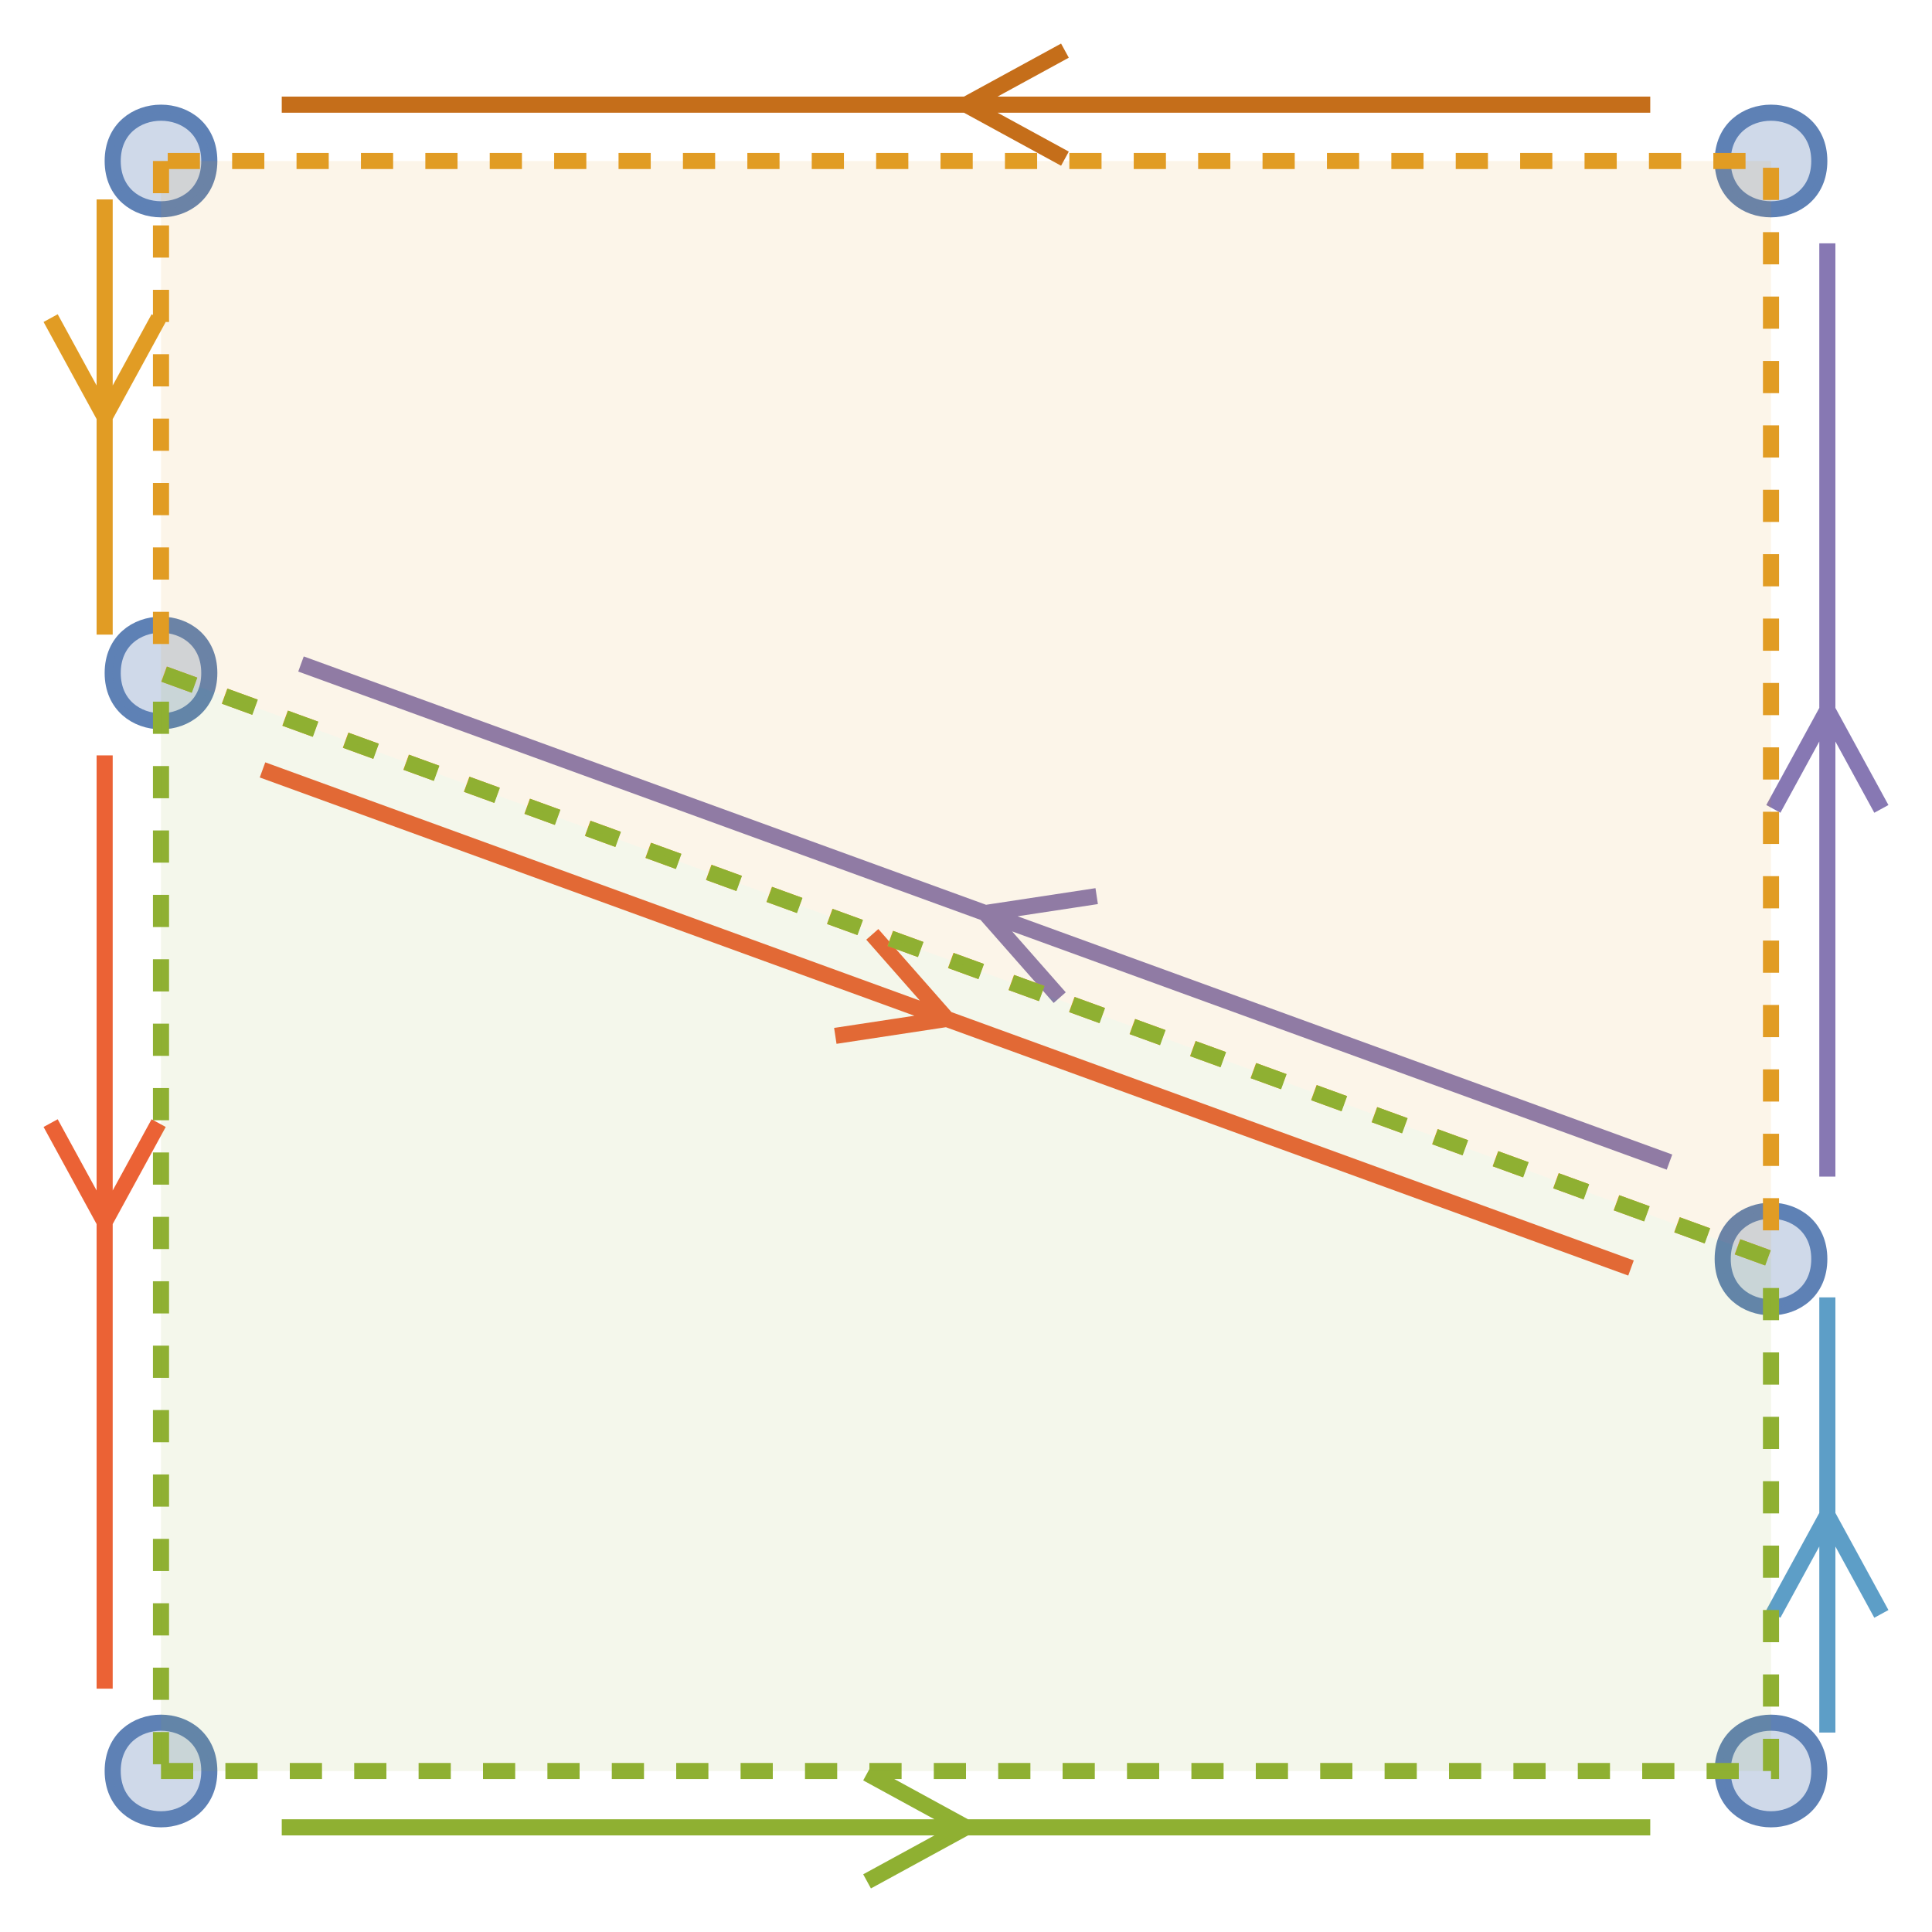
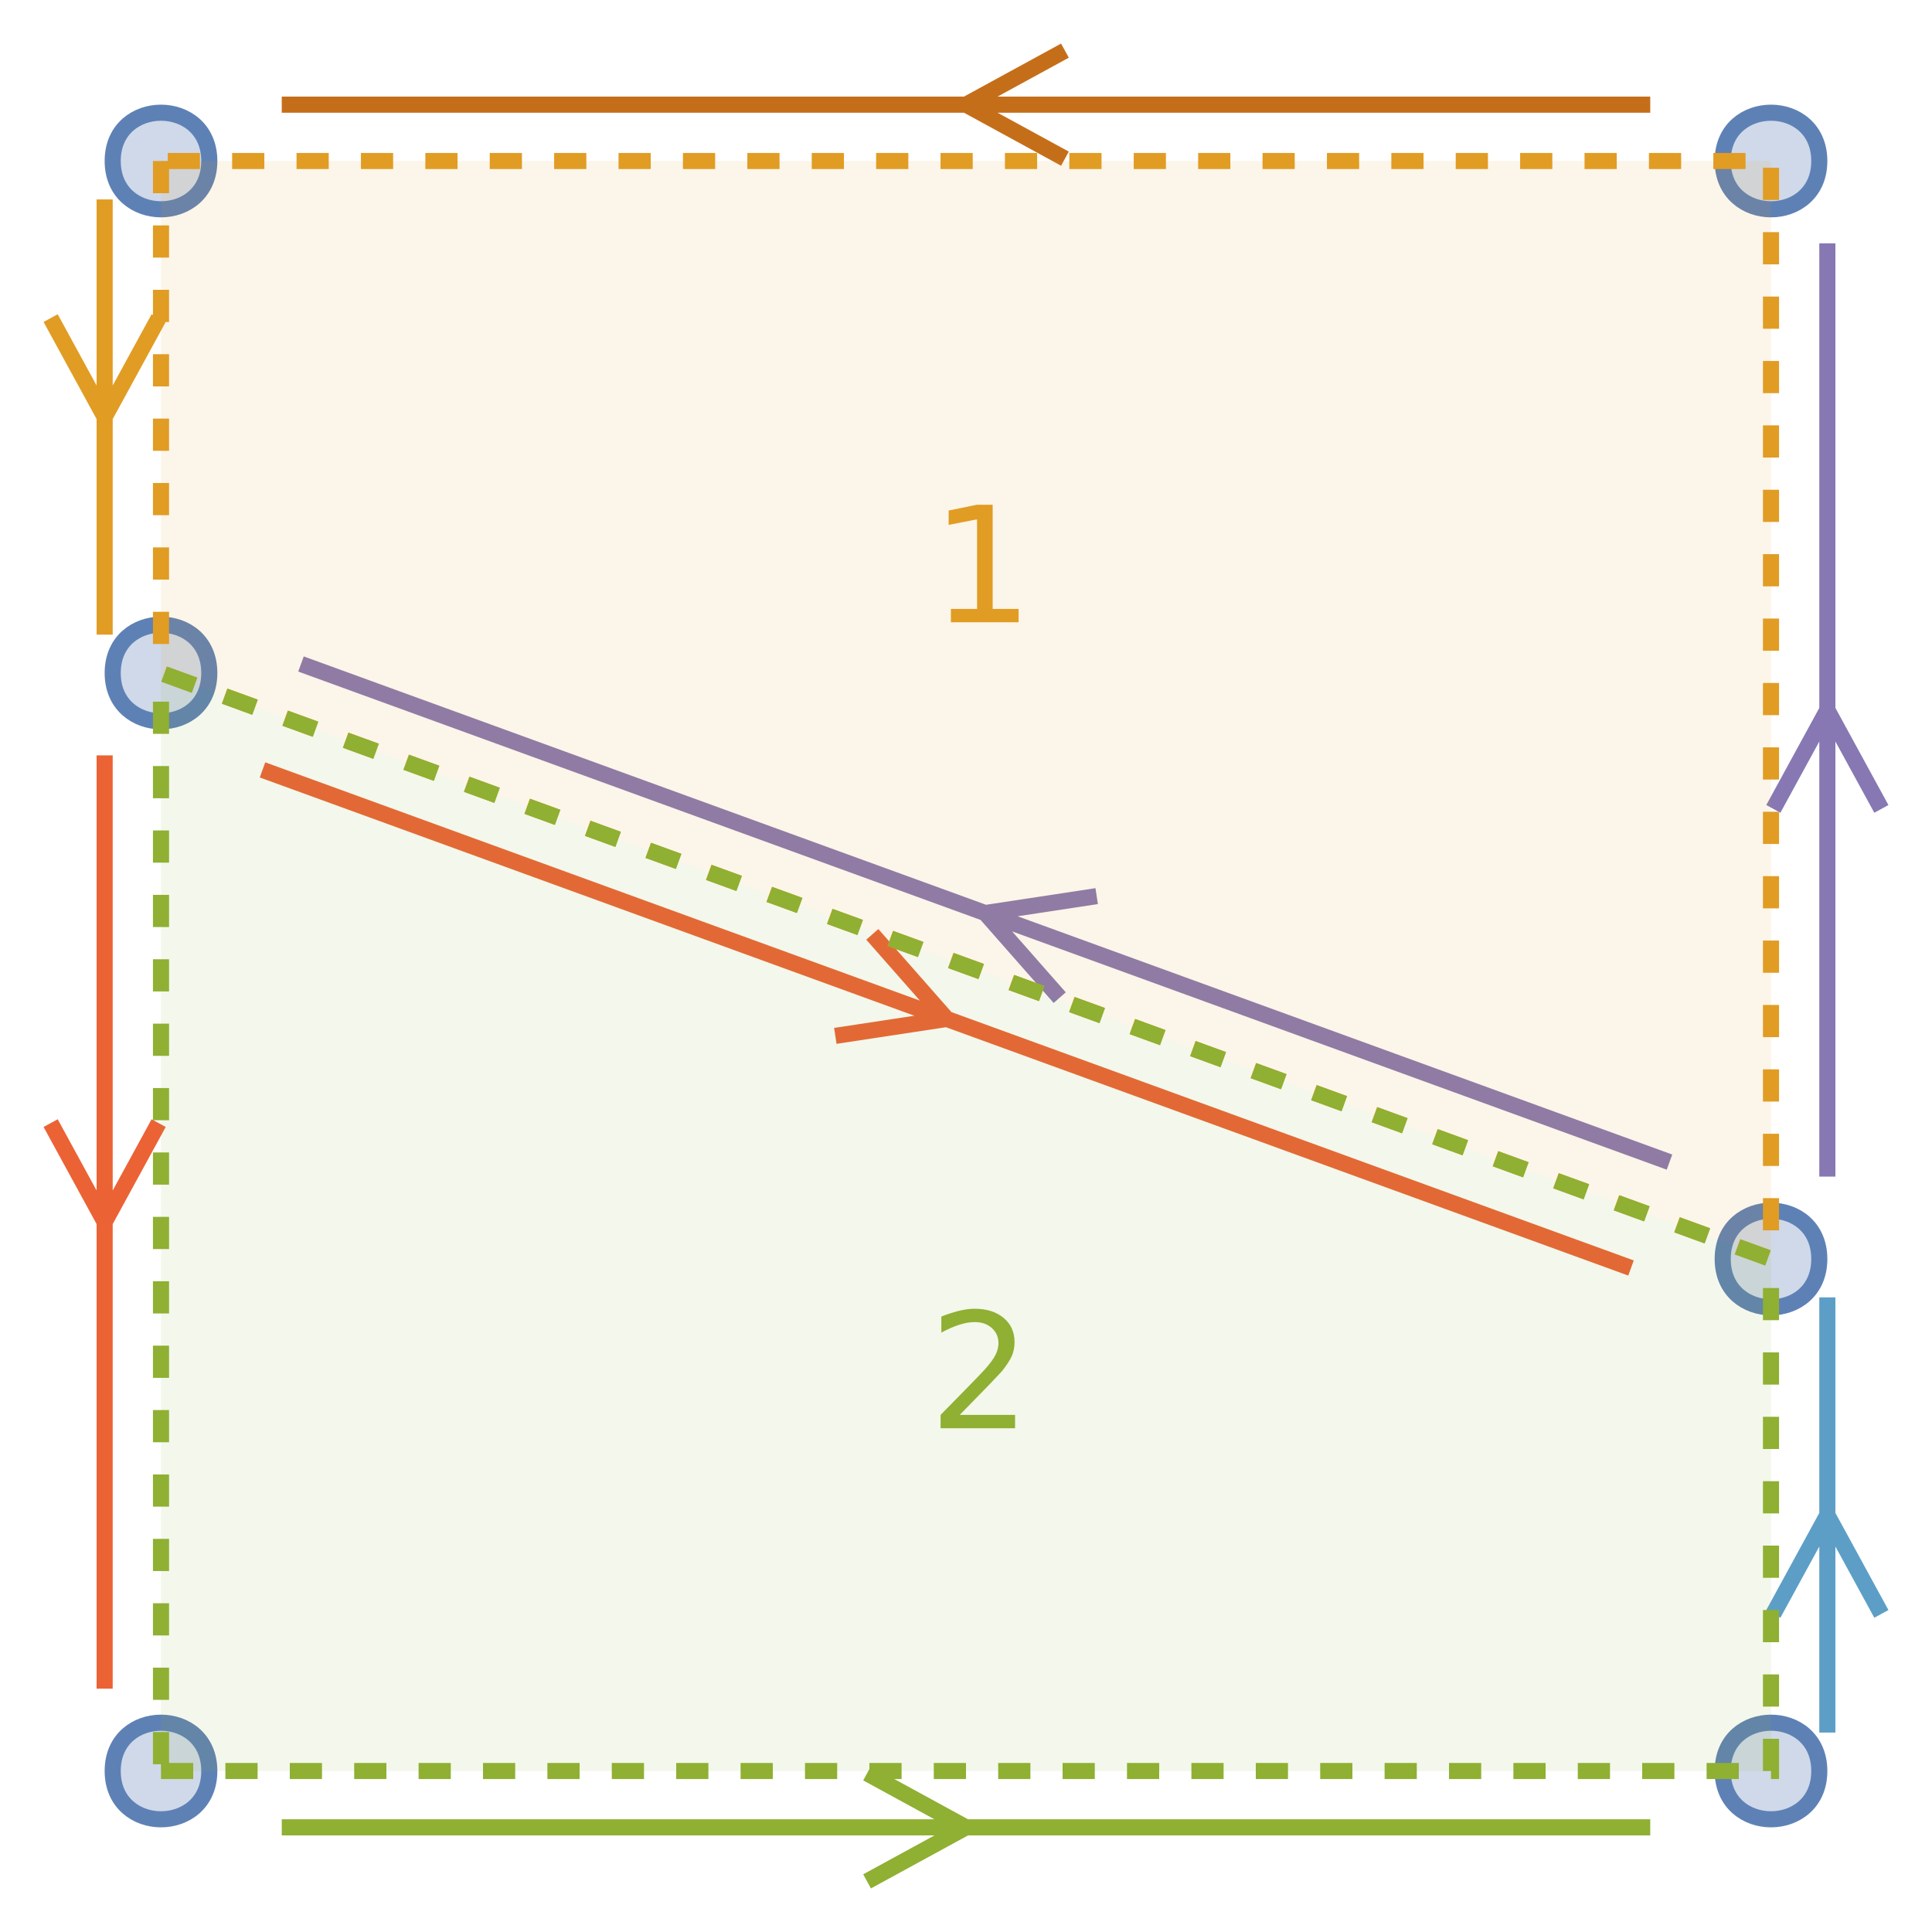
- <svg xmlns="http://www.w3.org/2000/svg" width="120pt" height="120pt" viewBox="0 0 120 120" version="1.1">
+ <svg xmlns="http://www.w3.org/2000/svg" xmlns:xlink="http://www.w3.org/1999/xlink" width="120pt" height="120pt" viewBox="0 0 120 120" version="1.1">
+   <defs>
+     <g>
+       <symbol overflow="visible" id="glyph0-0">
+         <path style="stroke:none;" d="M 0.5 1.766 L 0.5 -7.047 L 5.5 -7.047 L 5.5 1.766 Z M 1.062 1.219 L 4.938 1.219 L 4.938 -6.484 L 1.062 -6.484 Z M 1.062 1.219 " />
+       </symbol>
+       <symbol overflow="visible" id="glyph0-1">
+         <path style="stroke:none;" d="M 1.234 -0.828 L 2.859 -0.828 L 2.859 -6.391 L 1.094 -6.047 L 1.094 -6.938 L 2.844 -7.297 L 3.828 -7.297 L 3.828 -0.828 L 5.438 -0.828 L 5.438 0 L 1.234 0 Z M 1.234 -0.828 " />
+       </symbol>
+       <symbol overflow="visible" id="glyph0-2">
+         <path style="stroke:none;" d="M 1.922 -0.828 L 5.359 -0.828 L 5.359 0 L 0.734 0 L 0.734 -0.828 C 1.109 -1.211 1.617 -1.734 2.266 -2.391 C 2.91 -3.047 3.316 -3.469 3.484 -3.656 C 3.797 -4.008 4.016 -4.305 4.141 -4.547 C 4.266 -4.797 4.328 -5.039 4.328 -5.281 C 4.328 -5.664 4.191 -5.977 3.922 -6.219 C 3.648 -6.469 3.297 -6.594 2.859 -6.594 C 2.547 -6.594 2.219 -6.535 1.875 -6.422 C 1.539 -6.316 1.176 -6.156 0.781 -5.938 L 0.781 -6.938 C 1.176 -7.094 1.547 -7.211 1.891 -7.297 C 2.234 -7.379 2.551 -7.422 2.844 -7.422 C 3.594 -7.422 4.191 -7.234 4.641 -6.859 C 5.098 -6.484 5.328 -5.977 5.328 -5.344 C 5.328 -5.039 5.27 -4.754 5.156 -4.484 C 5.039 -4.223 4.836 -3.91 4.547 -3.547 C 4.461 -3.453 4.203 -3.176 3.766 -2.719 C 3.328 -2.27 2.711 -1.641 1.922 -0.828 Z M 1.922 -0.828 " />
+       </symbol>
+     </g>
+   </defs>
  <g id="8_calculated_edge_graph">
    <path style="fill:none;stroke-width:1;stroke-linecap:butt;stroke-linejoin:miter;stroke:rgb(36.842%,50.678%,70.98%);stroke-opacity:1;stroke-miterlimit:10;" d="M -47 -50 C -47 -46 -53 -46 -53 -50 C -53 -54 -47 -54 -47 -50 " transform="matrix(1,0,0,1,60,60)" />
    <path style=" stroke:none;fill-rule:nonzero;fill:rgb(36.842%,50.678%,70.98%);fill-opacity:0.3;" d="M 13 10 C 13 14 7 14 7 10 C 7 6 13 6 13 10 " />
    <path style="fill:none;stroke-width:1;stroke-linecap:butt;stroke-linejoin:miter;stroke:rgb(88.072%,61.104%,14.205%);stroke-opacity:1;stroke-miterlimit:10;" d="M -53.5 -47.613 L -53.5 -20.582 M -50.145 -40.242 L -53.5 -34.098 L -56.855 -40.242 " transform="matrix(1,0,0,1,60,60)" />
    <path style="fill:none;stroke-width:1;stroke-linecap:butt;stroke-linejoin:miter;stroke:rgb(36.842%,50.678%,70.98%);stroke-opacity:1;stroke-miterlimit:10;" d="M -47 50 C -47 54 -53 54 -53 50 C -53 46 -47 46 -47 50 " transform="matrix(1,0,0,1,60,60)" />
    <path style=" stroke:none;fill-rule:nonzero;fill:rgb(36.842%,50.678%,70.98%);fill-opacity:0.3;" d="M 13 110 C 13 114 7 114 7 110 C 7 106 13 106 13 110 " />
    <path style="fill:none;stroke-width:1;stroke-linecap:butt;stroke-linejoin:miter;stroke:rgb(56.018%,69.157%,19.488%);stroke-opacity:1;stroke-miterlimit:10;" d="M -42.5 53.5 L 42.5 53.5 M -6.145 50.145 L 0 53.5 L -6.145 56.855 " transform="matrix(1,0,0,1,60,60)" />
    <path style="fill:none;stroke-width:1;stroke-linecap:butt;stroke-linejoin:miter;stroke:rgb(36.842%,50.678%,70.98%);stroke-opacity:1;stroke-miterlimit:10;" d="M -47 -18.199 C -47 -14.199 -53 -14.199 -53 -18.199 C -53 -22.199 -47 -22.199 -47 -18.199 " transform="matrix(1,0,0,1,60,60)" />
    <path style=" stroke:none;fill-rule:nonzero;fill:rgb(36.842%,50.678%,70.98%);fill-opacity:0.3;" d="M 13 41.801 C 13 45.801 7 45.801 7 41.801 C 7 37.801 13 37.801 13 41.801 " />
    <path style="fill:none;stroke-width:1;stroke-linecap:butt;stroke-linejoin:miter;stroke:rgb(92.253%,38.563%,20.918%);stroke-opacity:1;stroke-miterlimit:10;" d="M -43.695 -12.18 L 41.305 18.758 M -5.82 -1.965 L -1.195 3.289 L -8.117 4.34 " transform="matrix(1,0,0,1,60,60)" />
    <path style="fill:none;stroke-width:1;stroke-linecap:butt;stroke-linejoin:miter;stroke:rgb(92.253%,38.563%,20.918%);stroke-opacity:1;stroke-miterlimit:10;" d="M -53.5 -13.082 L -53.5 44.887 M -50.145 9.758 L -53.5 15.902 L -56.855 9.758 " transform="matrix(1,0,0,1,60,60)" />
    <path style="fill:none;stroke-width:1;stroke-linecap:butt;stroke-linejoin:miter;stroke:rgb(36.842%,50.678%,70.98%);stroke-opacity:1;stroke-miterlimit:10;" d="M 53 18.199 C 53 22.199 47 22.199 47 18.199 C 47 14.199 53 14.199 53 18.199 " transform="matrix(1,0,0,1,60,60)" />
    <path style=" stroke:none;fill-rule:nonzero;fill:rgb(36.842%,50.678%,70.98%);fill-opacity:0.3;" d="M 113 78.199 C 113 82.199 107 82.199 107 78.199 C 107 74.199 113 74.199 113 78.199 " />
    <path style="fill:none;stroke-width:1;stroke-linecap:butt;stroke-linejoin:miter;stroke:rgb(52.849%,47.062%,70.135%);stroke-opacity:1;stroke-miterlimit:10;" d="M 43.695 12.18 L -41.305 -18.758 M 5.82 1.965 L 1.195 -3.289 L 8.117 -4.34 " transform="matrix(1,0,0,1,60,60)" />
    <path style="fill:none;stroke-width:1;stroke-linecap:butt;stroke-linejoin:miter;stroke:rgb(52.849%,47.062%,70.135%);stroke-opacity:1;stroke-miterlimit:10;" d="M 53.5 13.082 L 53.5 -44.887 M 50.145 -9.758 L 53.5 -15.902 L 56.855 -9.758 " transform="matrix(1,0,0,1,60,60)" />
    <path style="fill:none;stroke-width:1;stroke-linecap:butt;stroke-linejoin:miter;stroke:rgb(36.842%,50.678%,70.98%);stroke-opacity:1;stroke-miterlimit:10;" d="M 53 -50 C 53 -46 47 -46 47 -50 C 47 -54 53 -54 53 -50 " transform="matrix(1,0,0,1,60,60)" />
    <path style=" stroke:none;fill-rule:nonzero;fill:rgb(36.842%,50.678%,70.98%);fill-opacity:0.3;" d="M 113 10 C 113 14 107 14 107 10 C 107 6 113 6 113 10 " />
    <path style="fill:none;stroke-width:1;stroke-linecap:butt;stroke-linejoin:miter;stroke:rgb(77.208%,43.155%,10.239%);stroke-opacity:1;stroke-miterlimit:10;" d="M 42.5 -53.5 L -42.5 -53.5 M 6.145 -50.145 L 0 -53.5 L 6.145 -56.855 " transform="matrix(1,0,0,1,60,60)" />
    <path style="fill:none;stroke-width:1;stroke-linecap:butt;stroke-linejoin:miter;stroke:rgb(36.842%,50.678%,70.98%);stroke-opacity:1;stroke-miterlimit:10;" d="M 53 50 C 53 54 47 54 47 50 C 47 46 53 46 53 50 " transform="matrix(1,0,0,1,60,60)" />
    <path style=" stroke:none;fill-rule:nonzero;fill:rgb(36.842%,50.678%,70.98%);fill-opacity:0.3;" d="M 113 110 C 113 114 107 114 107 110 C 107 106 113 106 113 110 " />
    <path style="fill:none;stroke-width:1;stroke-linecap:butt;stroke-linejoin:miter;stroke:rgb(36.39%,61.85%,78.235%);stroke-opacity:1;stroke-miterlimit:10;" d="M 53.5 47.613 L 53.5 20.582 M 50.145 40.242 L 53.5 34.098 L 56.855 40.242 " transform="matrix(1,0,0,1,60,60)" />
    <path style="fill:none;stroke-width:1;stroke-linecap:butt;stroke-linejoin:miter;stroke:rgb(88.072%,61.104%,14.205%);stroke-opacity:1;stroke-dasharray:2,2;stroke-miterlimit:10;" d="M -50 -50 L -50 -18.199 L 50 18.199 L 50 -50 Z M -50 -50 " transform="matrix(1,0,0,1,60,60)" />
    <path style=" stroke:none;fill-rule:nonzero;fill:rgb(88.072%,61.104%,14.205%);fill-opacity:0.1;" d="M 10 10 L 10 41.801 L 110 78.199 L 110 10 Z M 10 10 " />
+     <g style="fill:rgb(88.072%,61.104%,14.205%);fill-opacity:1;">
+       <use xlink:href="#glyph0-1" x="57.828" y="38.648" />
+     </g>
    <path style="fill:none;stroke-width:1;stroke-linecap:butt;stroke-linejoin:miter;stroke:rgb(56.018%,69.157%,19.488%);stroke-opacity:1;stroke-dasharray:2,2;stroke-miterlimit:10;" d="M -50 50 L 50 50 L 50 18.199 L -50 -18.199 Z M -50 50 " transform="matrix(1,0,0,1,60,60)" />
    <path style=" stroke:none;fill-rule:nonzero;fill:rgb(56.018%,69.157%,19.488%);fill-opacity:0.1;" d="M 10 110 L 110 110 L 110 78.199 L 10 41.801 Z M 10 110 " />
+     <g style="fill:rgb(56.018%,69.157%,19.488%);fill-opacity:1;">
+       <use xlink:href="#glyph0-2" x="57.688" y="88.711" />
+     </g>
  </g>
</svg>
